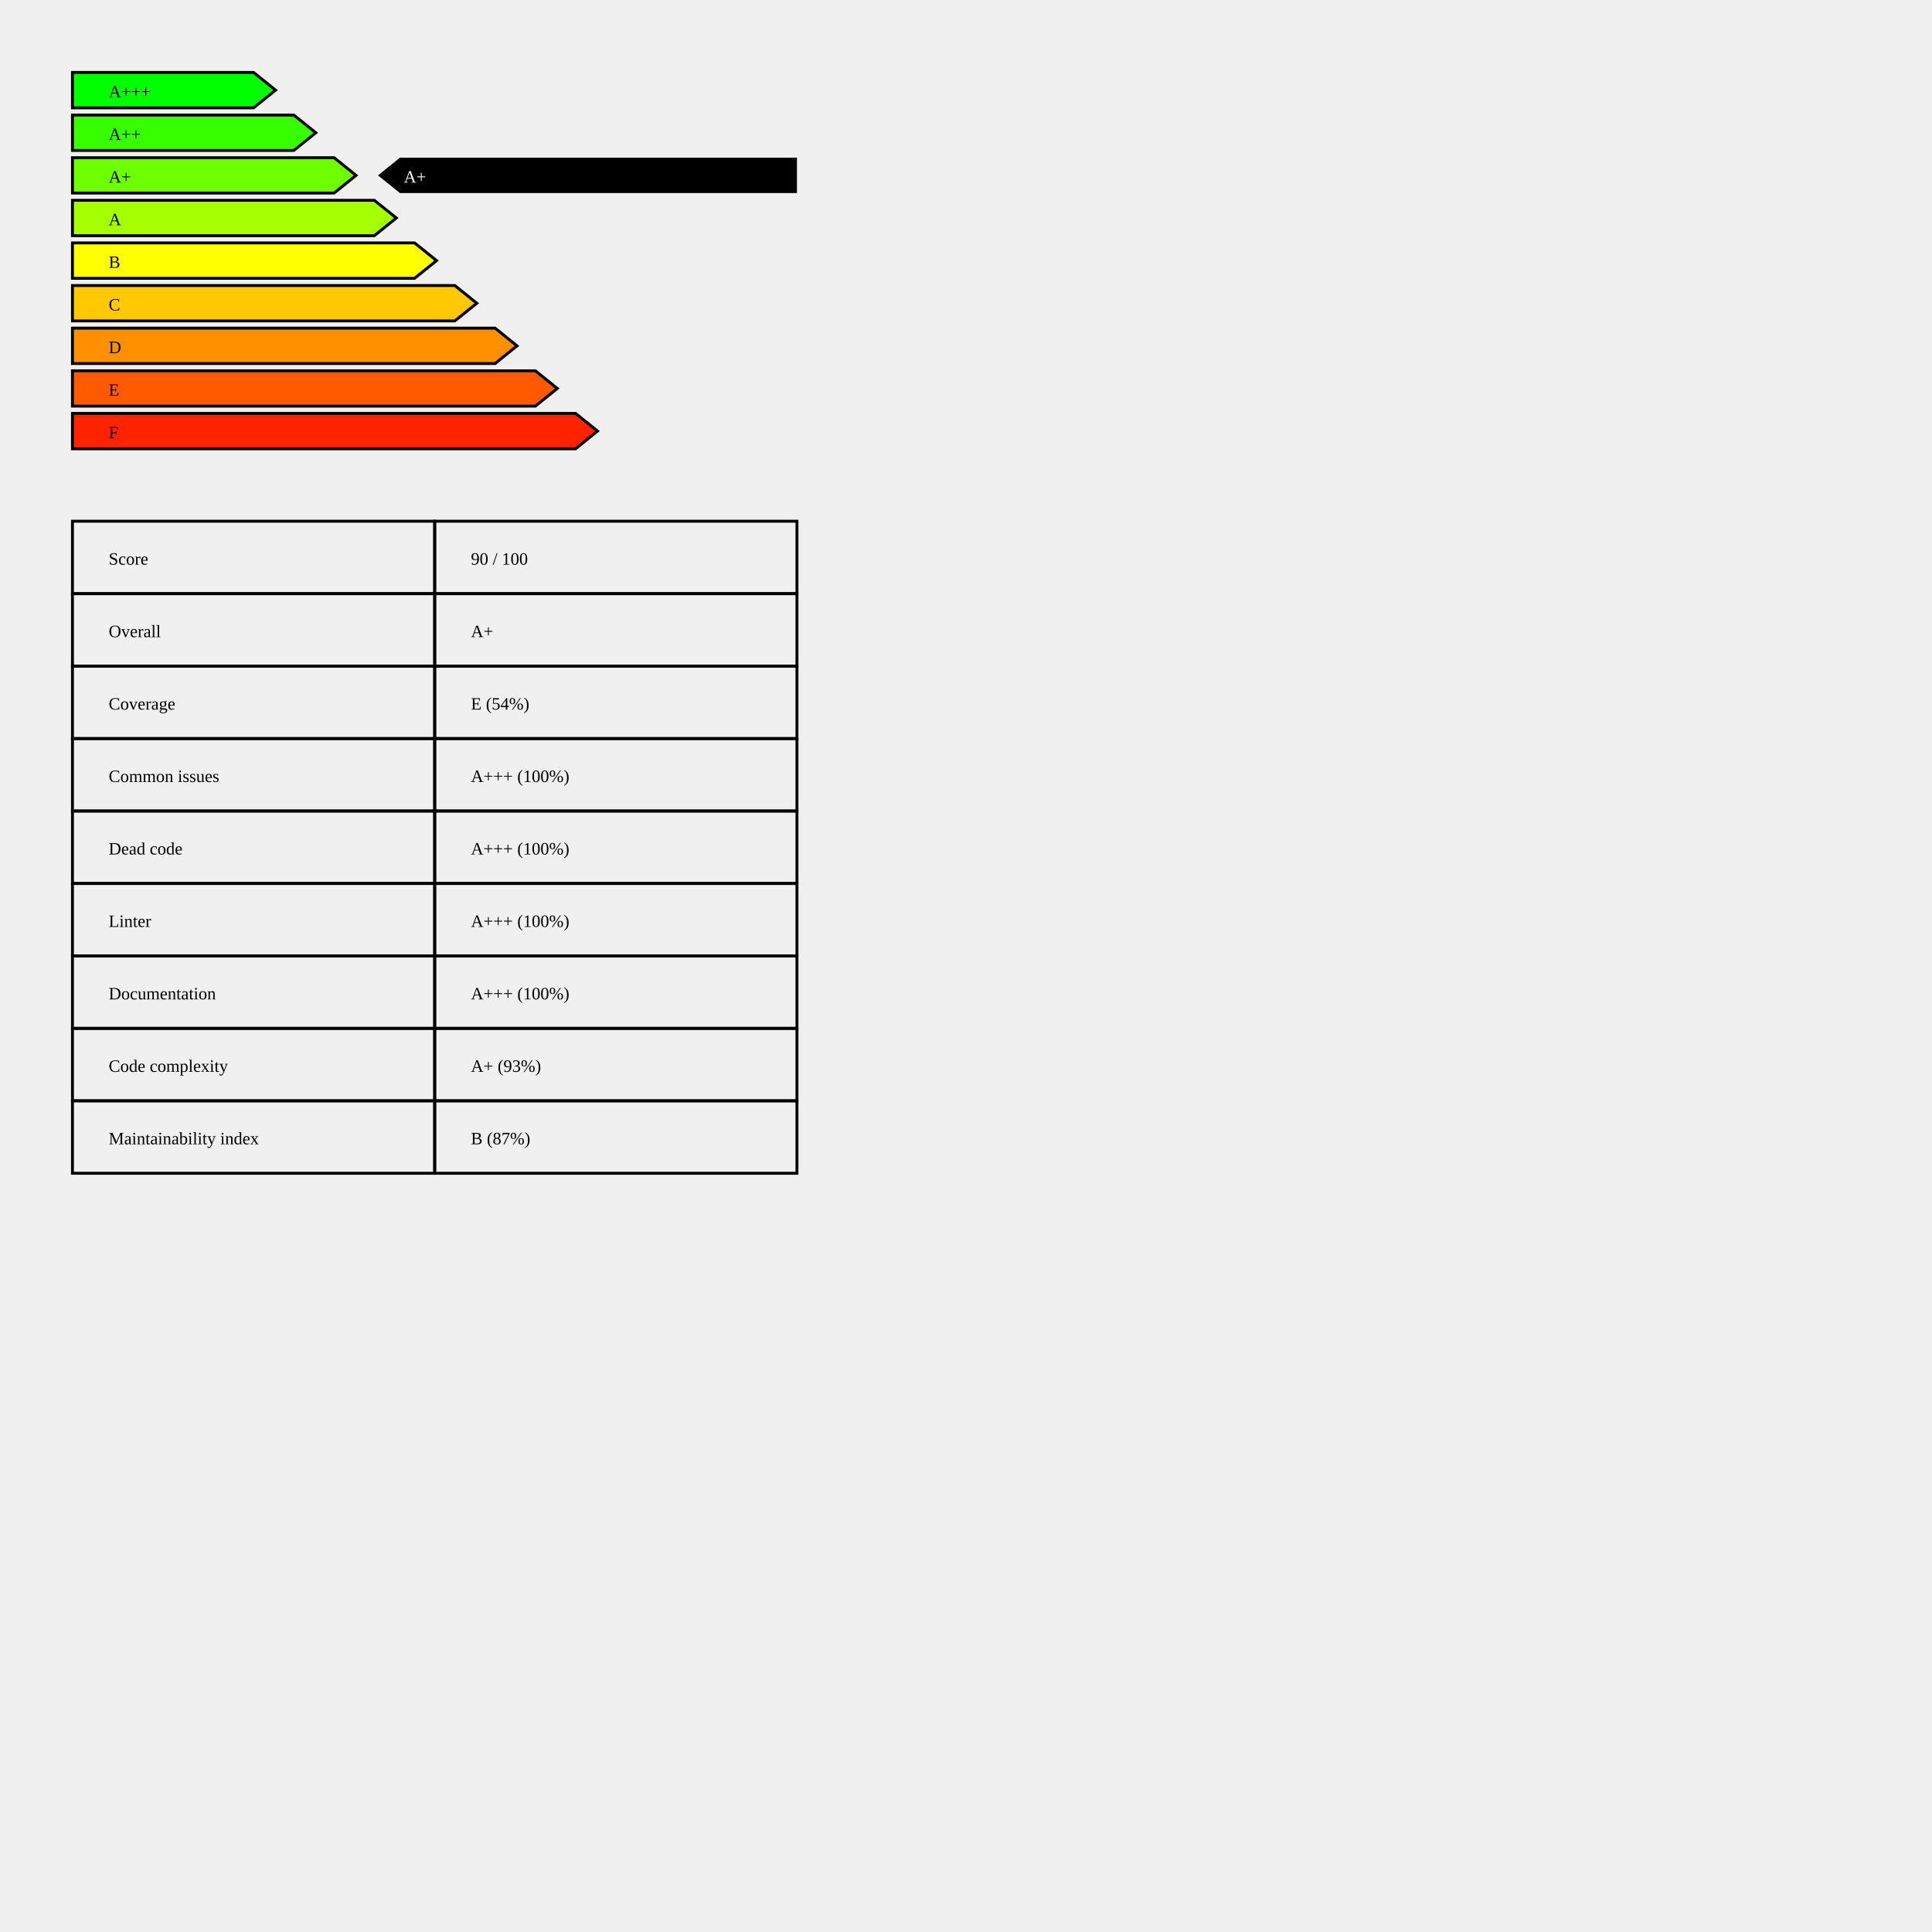
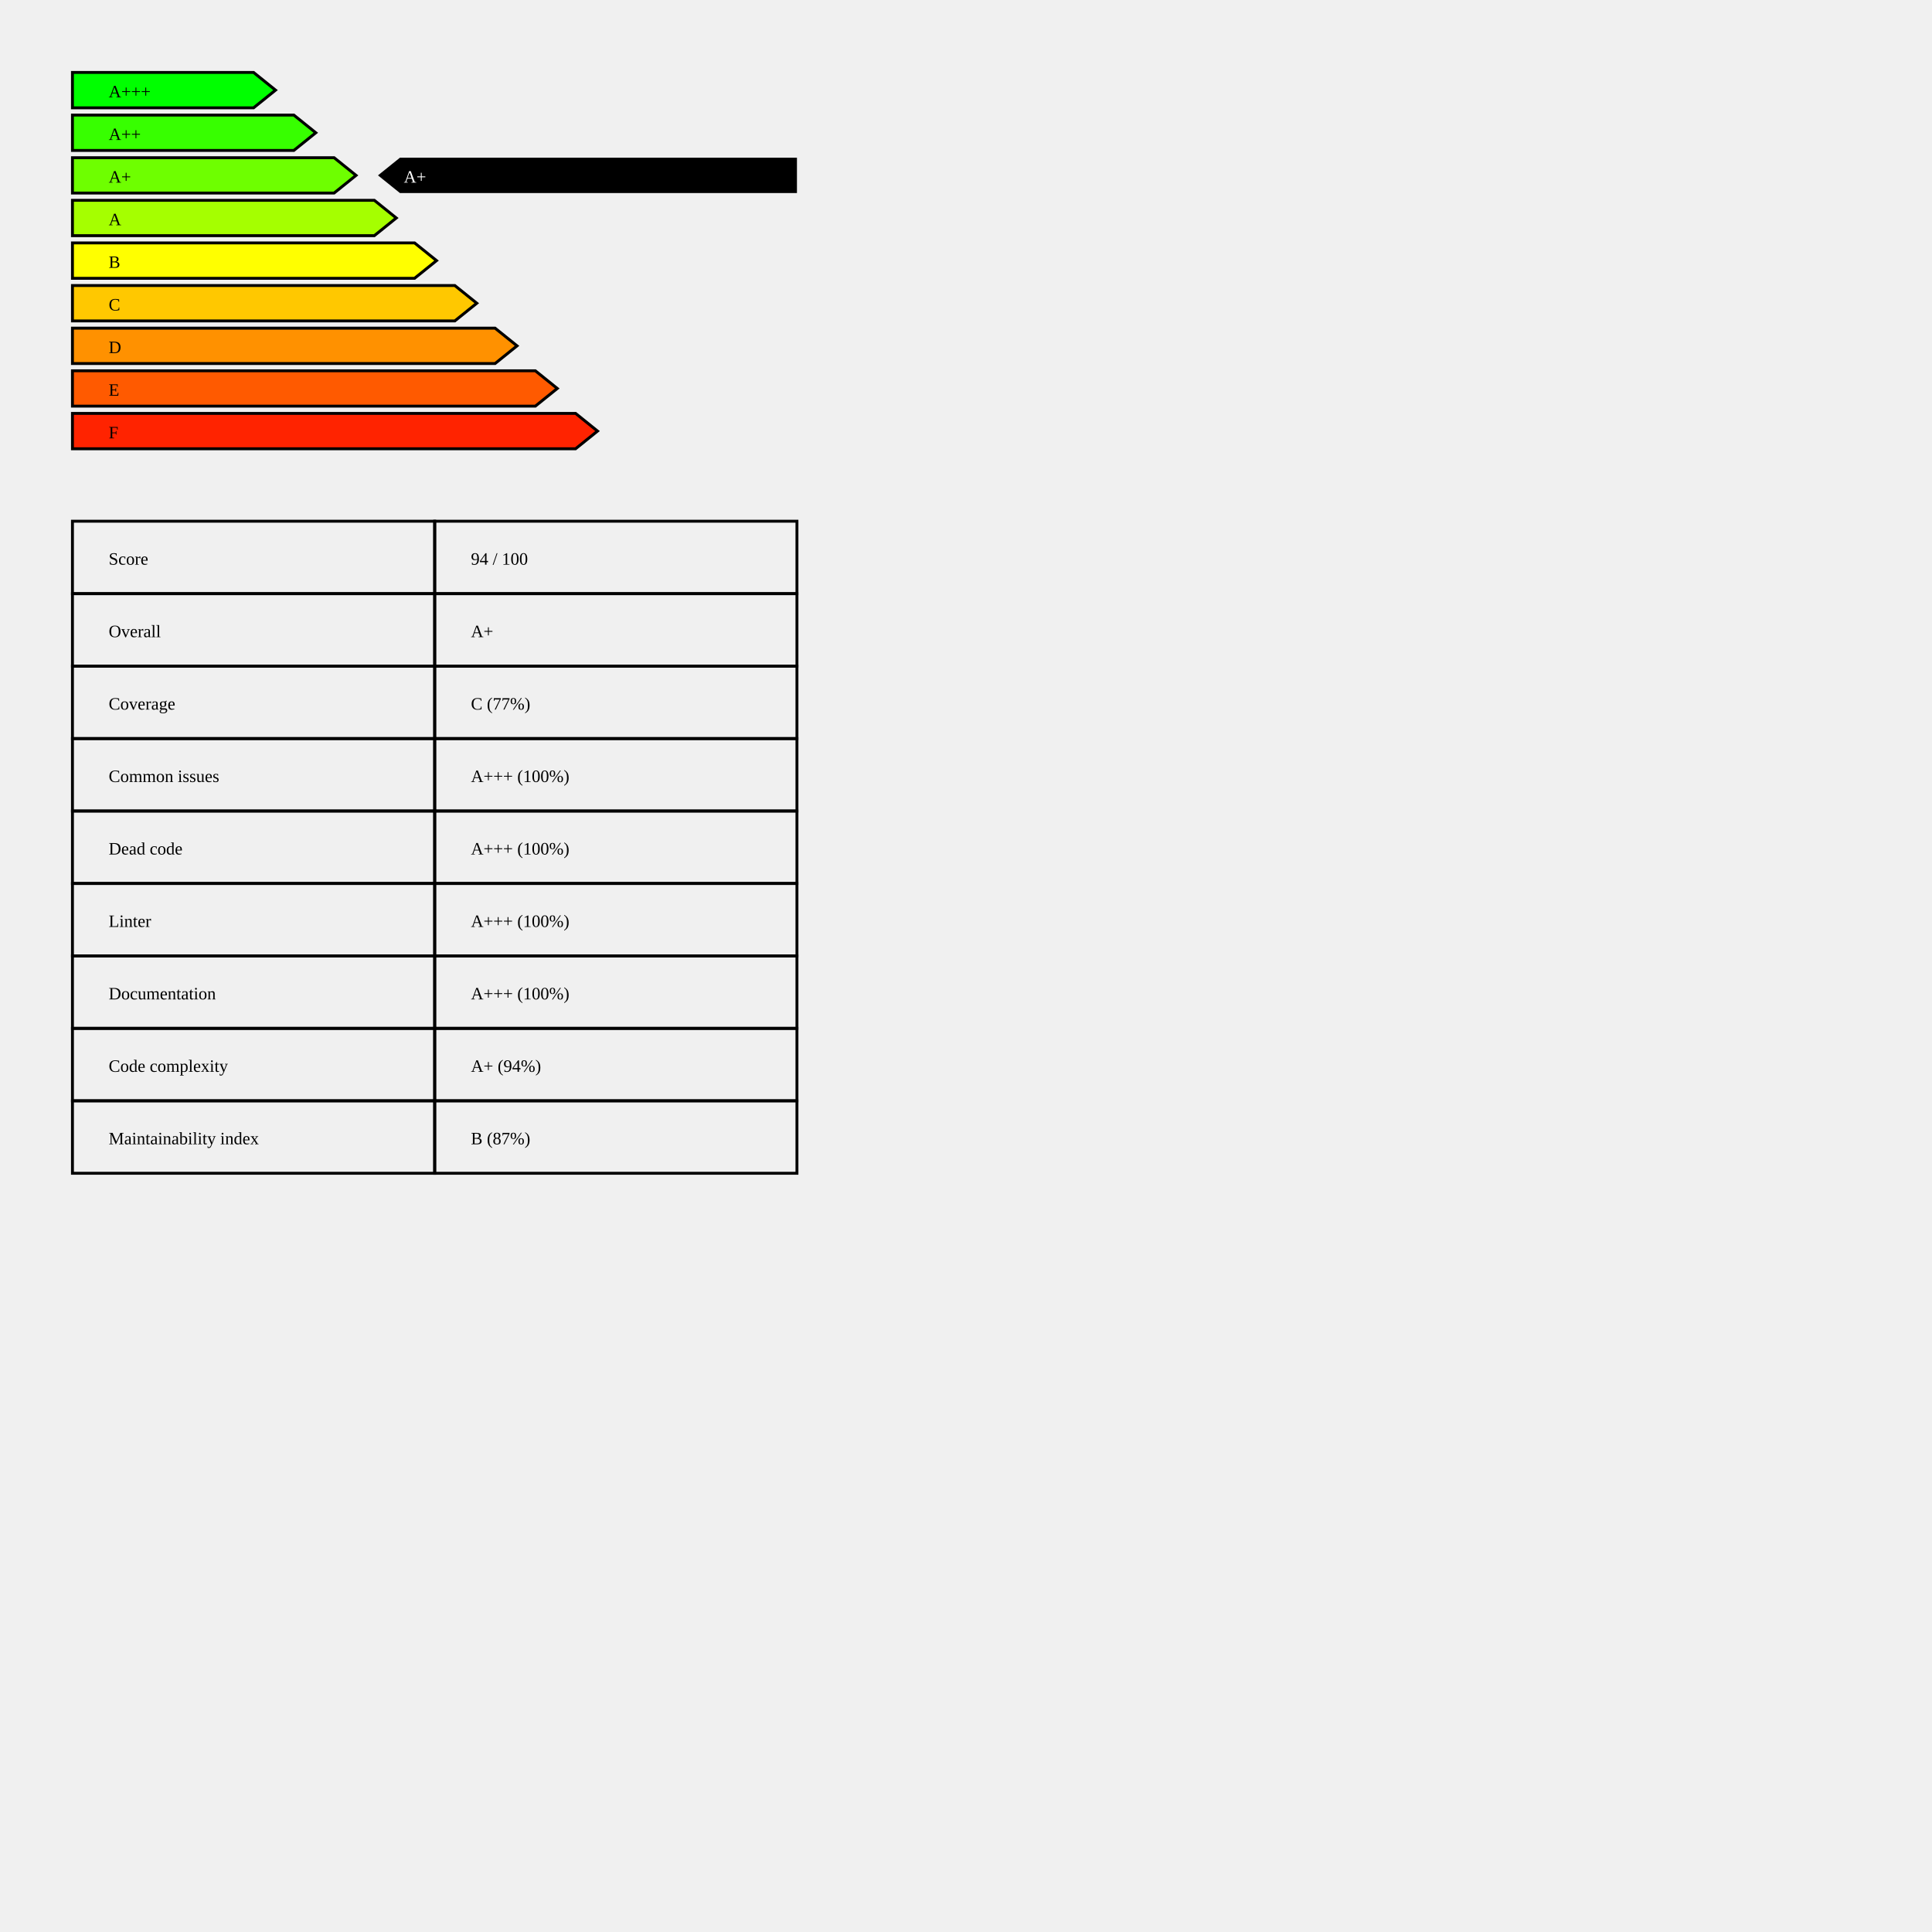
<svg xmlns="http://www.w3.org/2000/svg" baseProfile="full" height="1000pt" version="1.1" width="1000pt">
  <defs />
  <polygon points="50,50.0 175.0,50.0 190.152,62.206 175.0,74.412 50,74.412 50,50.0" style="fill:rgb(0 255 0);stroke:black;stroke-width:2;" />
  <text x="75.0" y="67.206">A+++</text>
  <polygon points="50,79.412 202.778,79.412 217.929,91.618 202.778,103.824 50,103.824 50,79.412" style="fill:rgb(55 255 0);stroke:black;stroke-width:2;" />
  <text x="75.0" y="96.618">A++</text>
  <polygon points="50,108.824 230.556,108.824 245.707,121.029 230.556,133.235 50,133.235 50,108.824" style="fill:rgb(110 255 0);stroke:black;stroke-width:2;" />
  <text x="75.0" y="126.029">A+</text>
  <polygon points="50,138.235 258.333,138.235 273.485,150.441 258.333,162.647 50,162.647 50,138.235" style="fill:rgb(165 255 0);stroke:black;stroke-width:2;" />
  <text x="75.0" y="155.441">A</text>
  <polygon points="50,167.647 286.111,167.647 301.263,179.853 286.111,192.059 50,192.059 50,167.647" style="fill:rgb(255 255 0);stroke:black;stroke-width:2;" />
  <text x="75.0" y="184.853">B</text>
  <polygon points="50,197.059 313.889,197.059 329.04,209.265 313.889,221.471 50,221.471 50,197.059" style="fill:rgb(255 200 0);stroke:black;stroke-width:2;" />
  <text x="75.0" y="214.265">C</text>
  <polygon points="50,226.471 341.667,226.471 356.818,238.676 341.667,250.882 50,250.882 50,226.471" style="fill:rgb(255 145 0);stroke:black;stroke-width:2;" />
  <text x="75.0" y="243.676">D</text>
  <polygon points="50,255.882 369.444,255.882 384.596,268.088 369.444,280.294 50,280.294 50,255.882" style="fill:rgb(255 90 0);stroke:black;stroke-width:2;" />
  <text x="75.0" y="273.088">E</text>
  <polygon points="50,285.294 397.222,285.294 412.374,297.5 397.222,309.706 50,309.706 50,285.294" style="fill:rgb(255 35 0);stroke:black;stroke-width:2;" />
  <text x="75.0" y="302.5">F</text>
  <polygon points="276.01,108.824 260.859,121.029 276.01,133.235 550,133.235 550,108.824" style="fill:black;" />
  <text fill="white" x="278.687" y="126.029">A+</text>
  <text x="75.0" y="389.706">Score</text>
-   <text x="325.0" y="389.706">90 / 100</text>
+   <text x="325.0" y="389.706">94 / 100</text>
  <polygon points="50,359.706 300,359.706 300,409.706 50,409.706 50,359.706" style="fill:none; stroke:black;stroke-width:2;" />
  <polygon points="300,359.706 550,359.706 550,409.706 300,409.706 300,359.706" style="fill:none; stroke:black;stroke-width:2;" />
  <text x="75.0" y="439.706">Overall</text>
  <text x="325.0" y="439.706">A+</text>
  <polygon points="50,409.706 300,409.706 300,459.706 50,459.706 50,409.706" style="fill:none; stroke:black;stroke-width:2;" />
  <polygon points="300,409.706 550,409.706 550,459.706 300,459.706 300,409.706" style="fill:none; stroke:black;stroke-width:2;" />
  <text x="75.0" y="489.706">Coverage</text>
-   <text x="325.0" y="489.706">E  (54%)</text>
+   <text x="325.0" y="489.706">C  (77%)</text>
  <polygon points="50,459.706 300,459.706 300,509.706 50,509.706 50,459.706" style="fill:none; stroke:black;stroke-width:2;" />
  <polygon points="300,459.706 550,459.706 550,509.706 300,509.706 300,459.706" style="fill:none; stroke:black;stroke-width:2;" />
  <text x="75.0" y="539.706">Common issues</text>
  <text x="325.0" y="539.706">A+++  (100%)</text>
  <polygon points="50,509.706 300,509.706 300,559.706 50,559.706 50,509.706" style="fill:none; stroke:black;stroke-width:2;" />
  <polygon points="300,509.706 550,509.706 550,559.706 300,559.706 300,509.706" style="fill:none; stroke:black;stroke-width:2;" />
  <text x="75.0" y="589.706">Dead code</text>
  <text x="325.0" y="589.706">A+++  (100%)</text>
  <polygon points="50,559.706 300,559.706 300,609.706 50,609.706 50,559.706" style="fill:none; stroke:black;stroke-width:2;" />
  <polygon points="300,559.706 550,559.706 550,609.706 300,609.706 300,559.706" style="fill:none; stroke:black;stroke-width:2;" />
  <text x="75.0" y="639.706">Linter</text>
  <text x="325.0" y="639.706">A+++  (100%)</text>
  <polygon points="50,609.706 300,609.706 300,659.706 50,659.706 50,609.706" style="fill:none; stroke:black;stroke-width:2;" />
  <polygon points="300,609.706 550,609.706 550,659.706 300,659.706 300,609.706" style="fill:none; stroke:black;stroke-width:2;" />
  <text x="75.0" y="689.706">Documentation</text>
  <text x="325.0" y="689.706">A+++  (100%)</text>
  <polygon points="50,659.706 300,659.706 300,709.706 50,709.706 50,659.706" style="fill:none; stroke:black;stroke-width:2;" />
  <polygon points="300,659.706 550,659.706 550,709.706 300,709.706 300,659.706" style="fill:none; stroke:black;stroke-width:2;" />
  <text x="75.0" y="739.706">Code complexity</text>
-   <text x="325.0" y="739.706">A+  (93%)</text>
+   <text x="325.0" y="739.706">A+  (94%)</text>
  <polygon points="50,709.706 300,709.706 300,759.706 50,759.706 50,709.706" style="fill:none; stroke:black;stroke-width:2;" />
  <polygon points="300,709.706 550,709.706 550,759.706 300,759.706 300,709.706" style="fill:none; stroke:black;stroke-width:2;" />
  <text x="75.0" y="789.706">Maintainability index</text>
  <text x="325.0" y="789.706">B  (87%)</text>
  <polygon points="50,759.706 300,759.706 300,809.706 50,809.706 50,759.706" style="fill:none; stroke:black;stroke-width:2;" />
  <polygon points="300,759.706 550,759.706 550,809.706 300,809.706 300,759.706" style="fill:none; stroke:black;stroke-width:2;" />
</svg>
